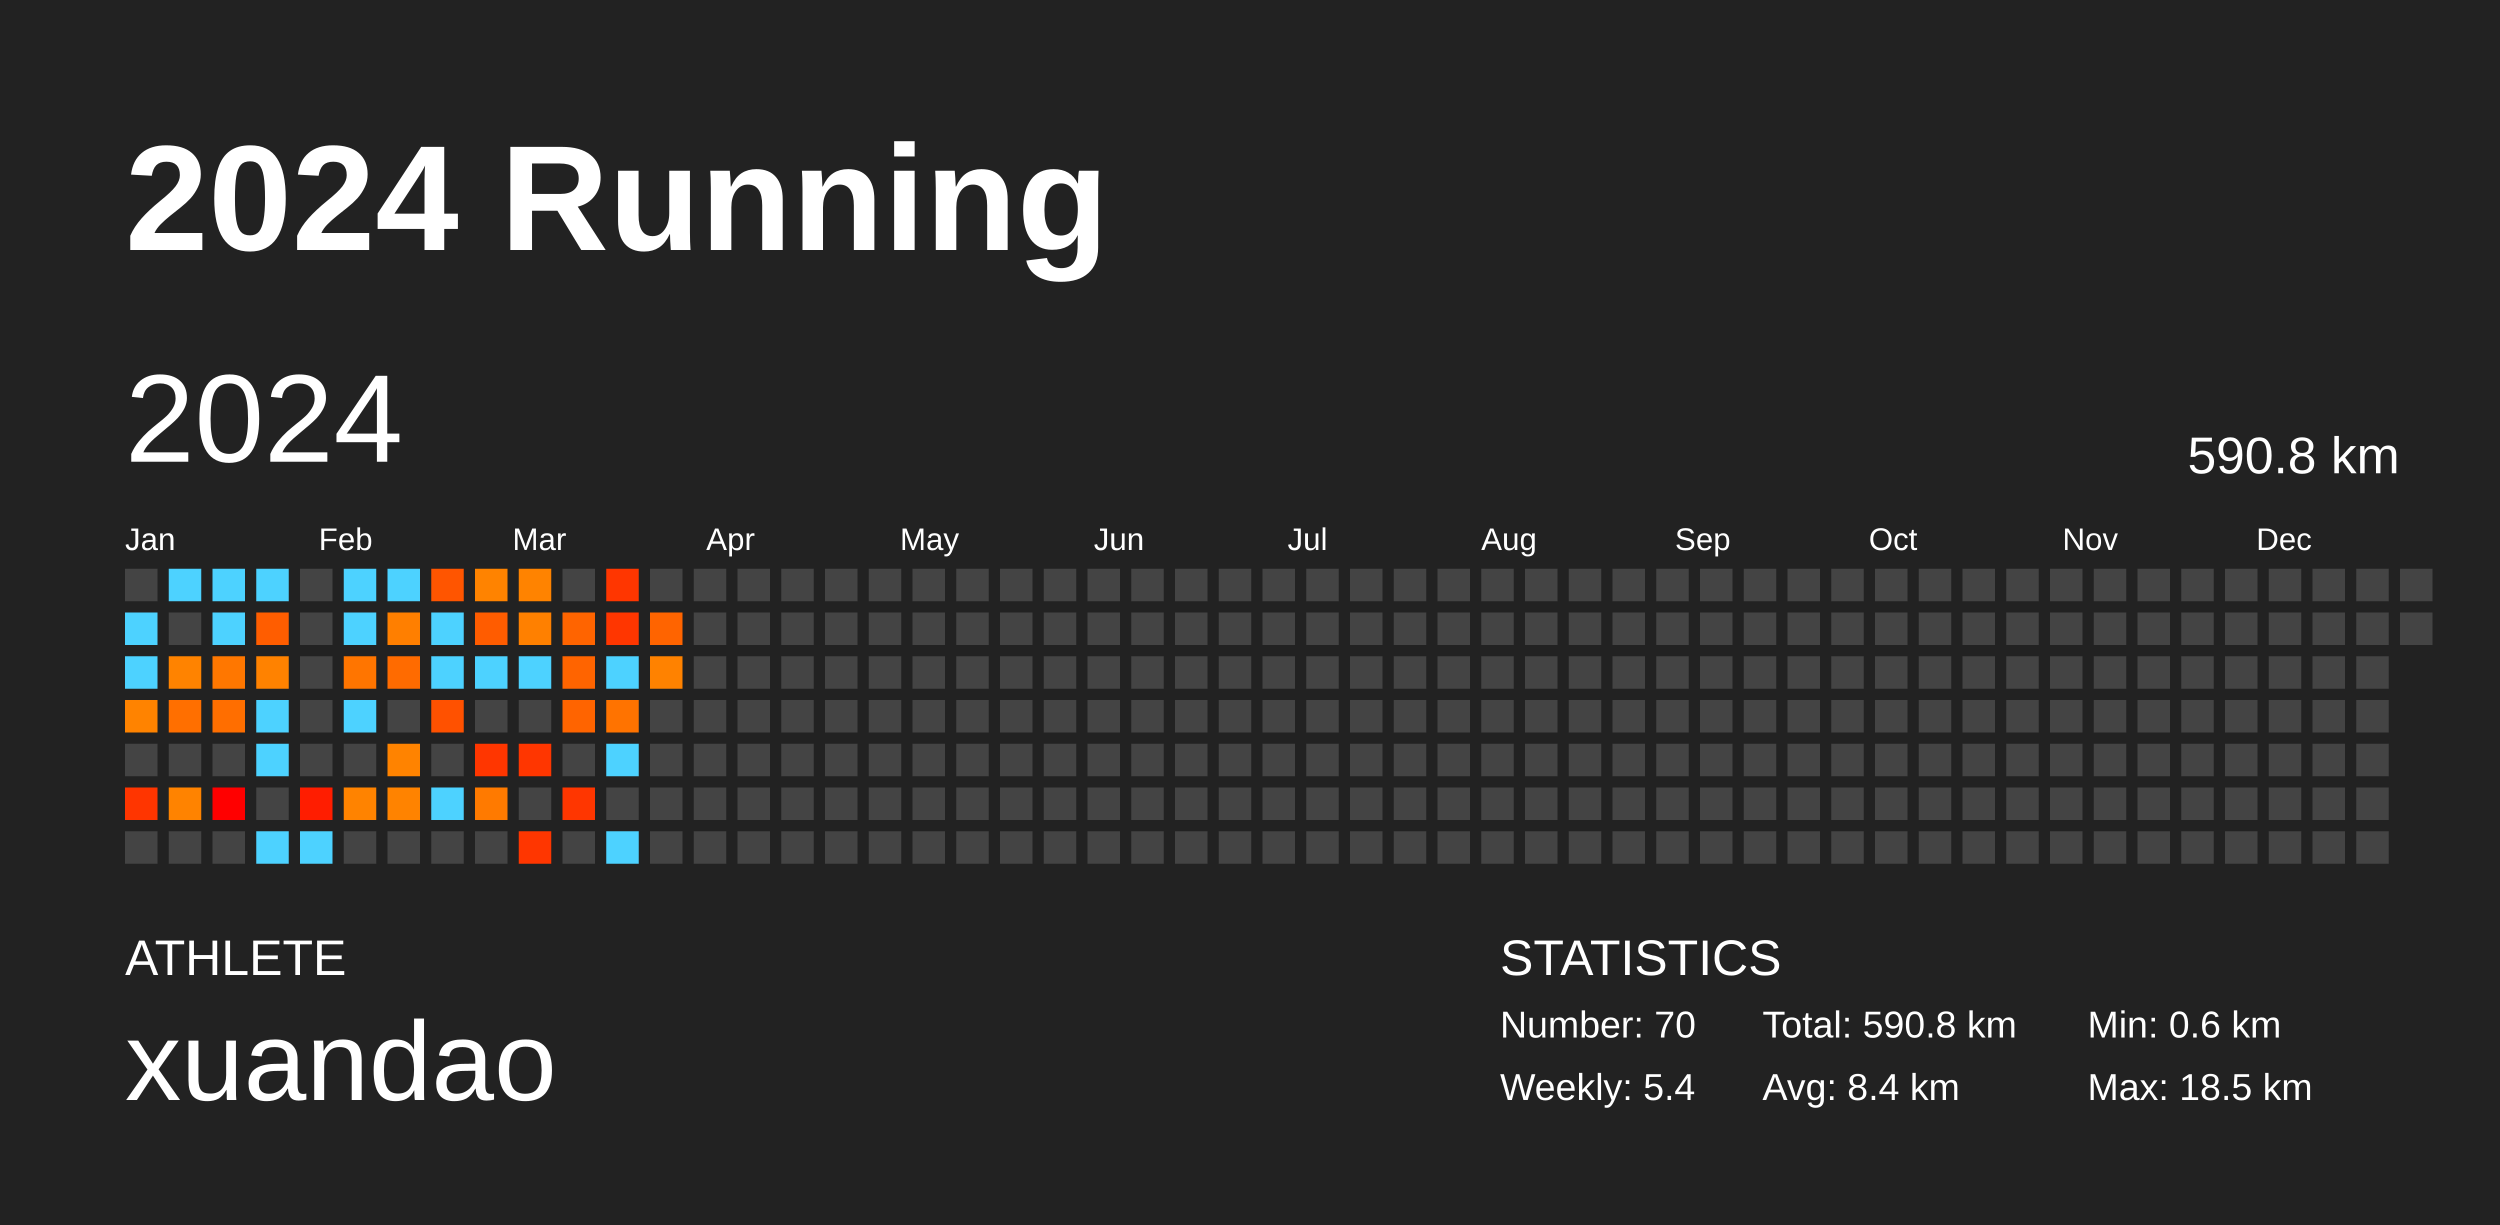
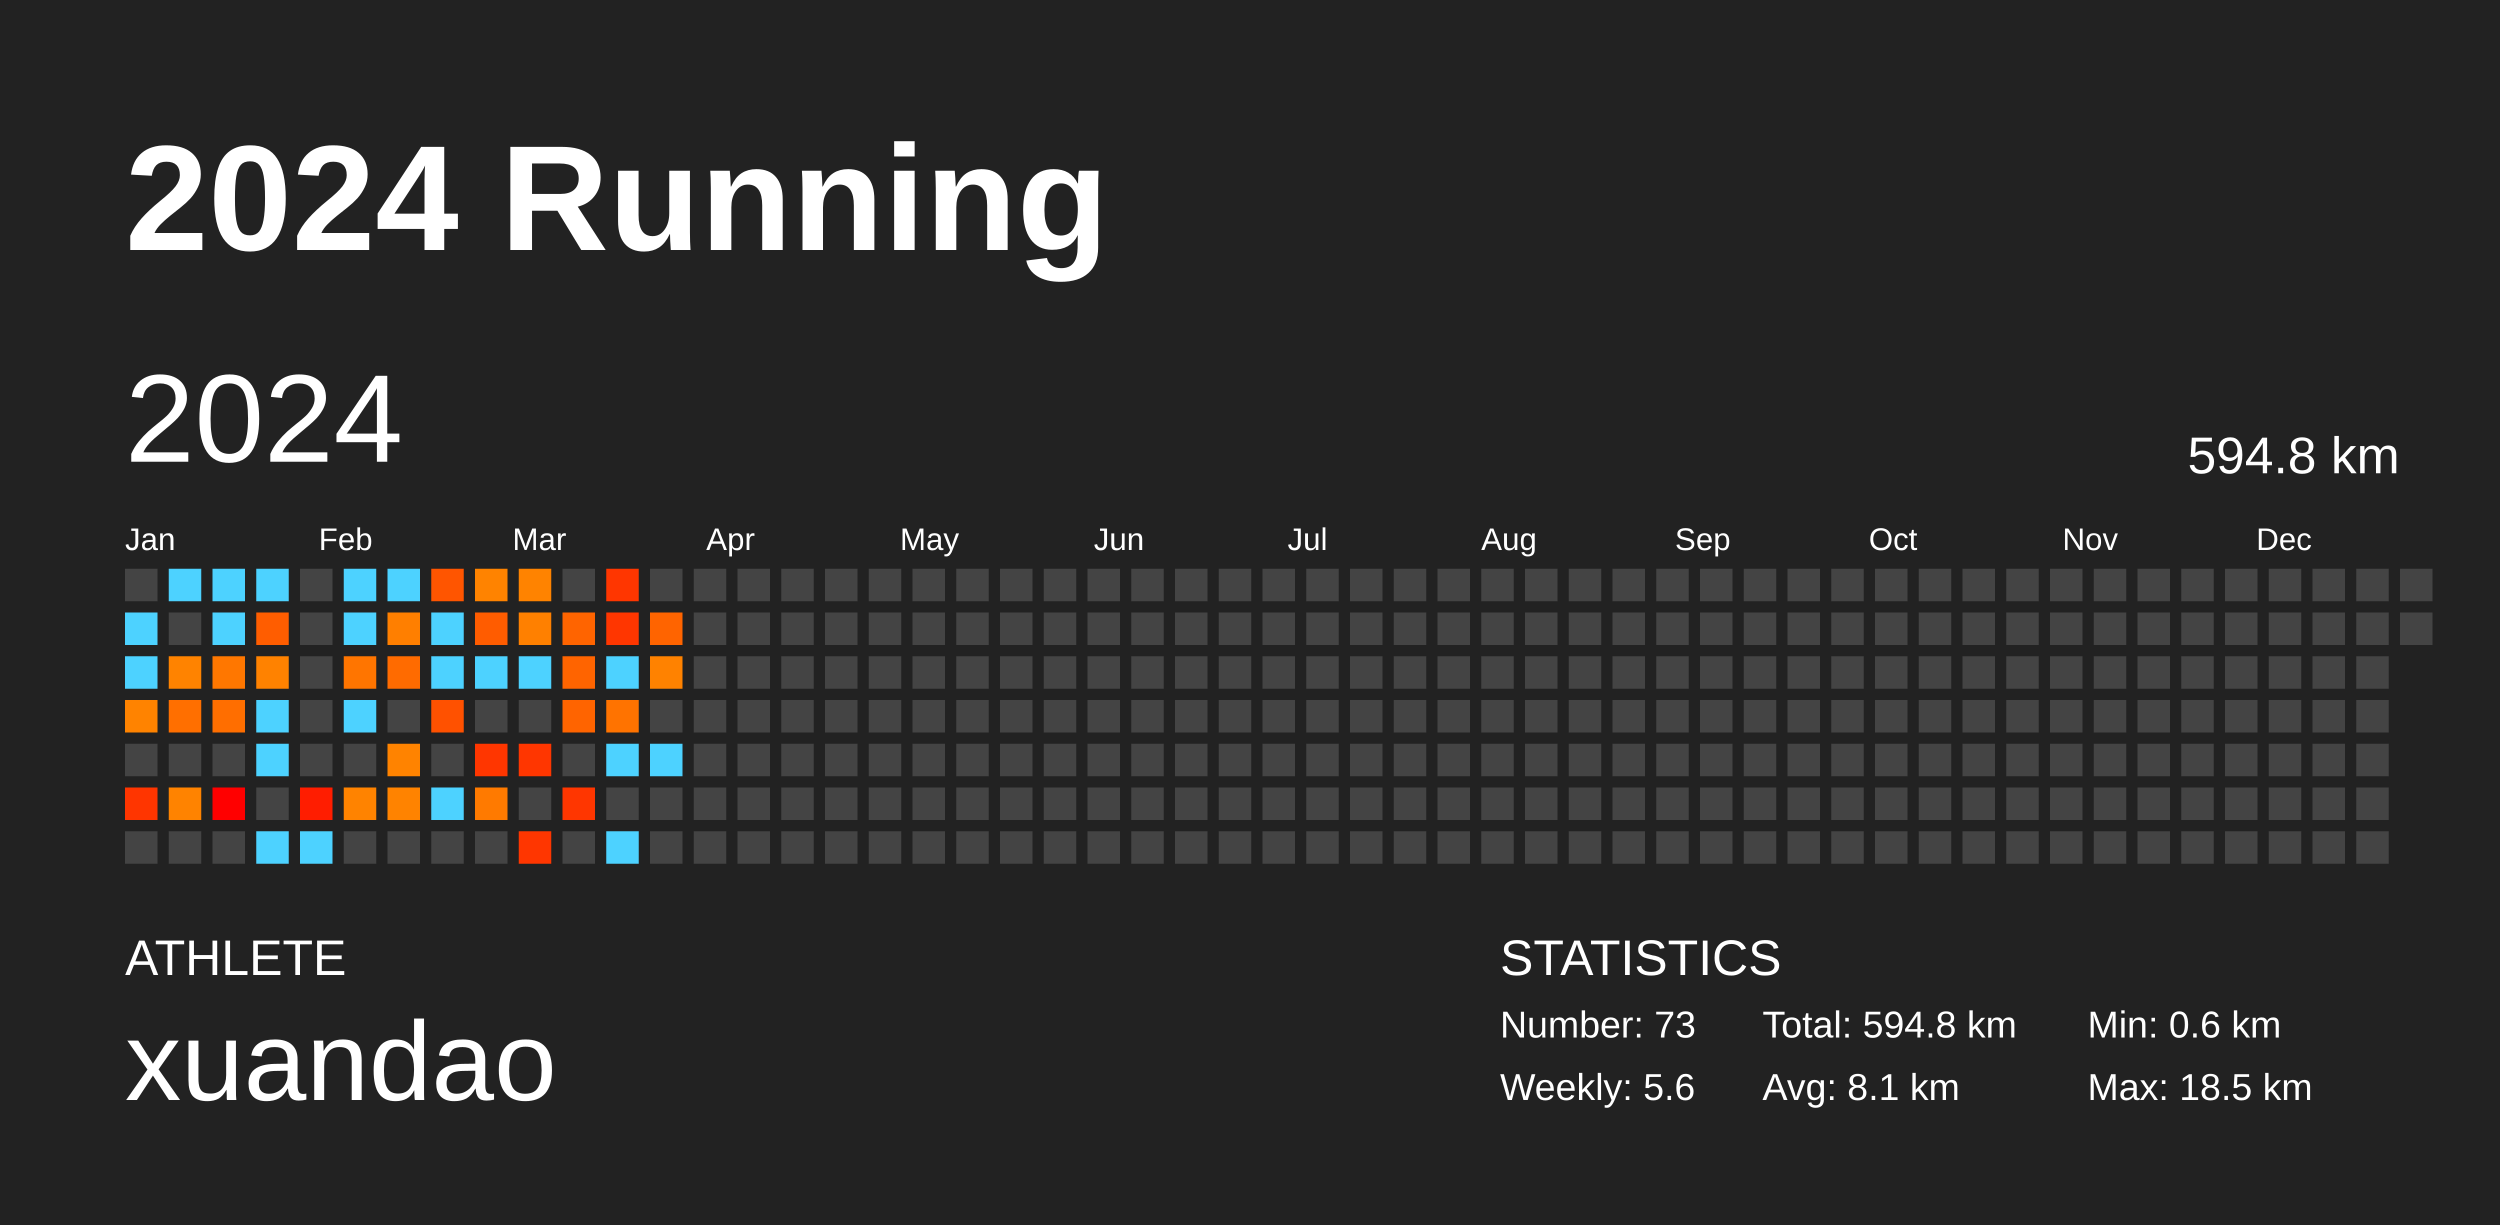
<svg xmlns="http://www.w3.org/2000/svg" baseProfile="full" height="98mm" version="1.1" viewBox="0,0,200,98" width="200mm">
  <defs />
  <rect fill="#222222" height="98" width="200" x="0" y="0" />
  <text fill="#FFFFFF" style="font-size:12px; font-family:Arial; font-weight:bold;" x="10" y="20">2024 Running</text>
  <text fill="#FFFFFF" style="font-size:4px; font-family:Arial" x="10" y="78">ATHLETE</text>
  <text fill="#FFFFFF" style="font-size:9px; font-family:Arial" x="10" y="88">xuandao</text>
  <text fill="#FFFFFF" style="font-size:4px; font-family:Arial" x="120" y="78">STATISTICS</text>
-   <text fill="#FFFFFF" style="font-size:3px; font-family:Arial" x="120" y="83">Number: 70</text>
-   <text fill="#FFFFFF" style="font-size:3px; font-family:Arial" x="120" y="88">Weekly: 5.4</text>
-   <text fill="#FFFFFF" style="font-size:3px; font-family:Arial" x="141" y="83">Total: 590.8 km</text>
-   <text fill="#FFFFFF" style="font-size:3px; font-family:Arial" x="141" y="88">Avg: 8.4 km</text>
+   <text fill="#FFFFFF" style="font-size:3px; font-family:Arial" x="120" y="83">Number: 73</text>
+   <text fill="#FFFFFF" style="font-size:3px; font-family:Arial" x="120" y="88">Weekly: 5.6</text>
+   <text fill="#FFFFFF" style="font-size:3px; font-family:Arial" x="141" y="83">Total: 594.8 km</text>
+   <text fill="#FFFFFF" style="font-size:3px; font-family:Arial" x="141" y="88">Avg: 8.1 km</text>
  <text fill="#FFFFFF" style="font-size:3px; font-family:Arial" x="167" y="83">Min: 0.6 km</text>
  <text fill="#FFFFFF" style="font-size:3px; font-family:Arial" x="167" y="88">Max: 18.5 km</text>
  <text dominant-baseline="hanging" fill="#FFFFFF" style="font-size:10.0px; font-family:Arial;" x="10" y="30">2024</text>
-   <text dominant-baseline="hanging" fill="#FFFFFF" style="font-size:4.125px; font-family:Arial;" x="175" y="35">590.8 km</text>
+   <text dominant-baseline="hanging" fill="#FFFFFF" style="font-size:4.125px; font-family:Arial;" x="175" y="35">594.8 km</text>
  <text fill="#FFFFFF" style="font-size:2.5px; font-family:Arial" x="10.0" y="44">Jan</text>
  <text fill="#FFFFFF" style="font-size:2.5px; font-family:Arial" x="25.5" y="44">Feb</text>
  <text fill="#FFFFFF" style="font-size:2.5px; font-family:Arial" x="41.0" y="44">Mar</text>
  <text fill="#FFFFFF" style="font-size:2.5px; font-family:Arial" x="56.5" y="44">Apr</text>
  <text fill="#FFFFFF" style="font-size:2.5px; font-family:Arial" x="72.0" y="44">May</text>
  <text fill="#FFFFFF" style="font-size:2.5px; font-family:Arial" x="87.5" y="44">Jun</text>
  <text fill="#FFFFFF" style="font-size:2.5px; font-family:Arial" x="103.0" y="44">Jul</text>
  <text fill="#FFFFFF" style="font-size:2.5px; font-family:Arial" x="118.5" y="44">Aug</text>
  <text fill="#FFFFFF" style="font-size:2.5px; font-family:Arial" x="134.0" y="44">Sep</text>
  <text fill="#FFFFFF" style="font-size:2.5px; font-family:Arial" x="149.5" y="44">Oct</text>
  <text fill="#FFFFFF" style="font-size:2.5px; font-family:Arial" x="165.0" y="44">Nov</text>
  <text fill="#FFFFFF" style="font-size:2.5px; font-family:Arial" x="180.5" y="44">Dec</text>
  <rect fill="#444444" height="2.6" width="2.6" x="10.0" y="45.5" />
  <rect fill="#4dd2ff" height="2.6" width="2.6" x="10.0" y="49.0" />
  <rect fill="#4dd2ff" height="2.6" width="2.6" x="10.0" y="52.5" />
  <rect fill="#ff8300" height="2.6" width="2.6" x="10.0" y="56.0" />
  <rect fill="#444444" height="2.6" width="2.6" x="10.0" y="59.5" />
  <rect fill="#ff3500" height="2.6" width="2.6" x="10.0" y="63.0" />
  <rect fill="#444444" height="2.6" width="2.6" x="10.0" y="66.5" />
  <rect fill="#4dd2ff" height="2.6" width="2.6" x="13.5" y="45.5" />
  <rect fill="#444444" height="2.6" width="2.6" x="13.5" y="49.0" />
  <rect fill="#ff8300" height="2.6" width="2.6" x="13.5" y="52.5" />
  <rect fill="#ff6f00" height="2.6" width="2.6" x="13.5" y="56.0" />
  <rect fill="#444444" height="2.6" width="2.6" x="13.5" y="59.5" />
  <rect fill="#ff8300" height="2.6" width="2.6" x="13.5" y="63.0" />
  <rect fill="#444444" height="2.6" width="2.6" x="13.5" y="66.5" />
  <rect fill="#4dd2ff" height="2.6" width="2.6" x="17.0" y="45.5" />
  <rect fill="#4dd2ff" height="2.6" width="2.6" x="17.0" y="49.0" />
  <rect fill="#ff7700" height="2.6" width="2.6" x="17.0" y="52.5" />
  <rect fill="#ff6e00" height="2.6" width="2.6" x="17.0" y="56.0" />
  <rect fill="#444444" height="2.6" width="2.6" x="17.0" y="59.5" />
  <rect fill="#ff0000" height="2.6" width="2.6" x="17.0" y="63.0" />
  <rect fill="#444444" height="2.6" width="2.6" x="17.0" y="66.5" />
  <rect fill="#4dd2ff" height="2.6" width="2.6" x="20.5" y="45.5" />
  <rect fill="#ff5d00" height="2.6" width="2.6" x="20.5" y="49.0" />
  <rect fill="#ff8200" height="2.6" width="2.6" x="20.5" y="52.5" />
  <rect fill="#4dd2ff" height="2.6" width="2.6" x="20.5" y="56.0" />
  <rect fill="#4dd2ff" height="2.6" width="2.6" x="20.5" y="59.5" />
  <rect fill="#444444" height="2.6" width="2.6" x="20.5" y="63.0" />
  <rect fill="#4dd2ff" height="2.6" width="2.6" x="20.5" y="66.5" />
  <rect fill="#444444" height="2.6" width="2.6" x="24.0" y="45.5" />
  <rect fill="#444444" height="2.6" width="2.6" x="24.0" y="49.0" />
  <rect fill="#444444" height="2.6" width="2.6" x="24.0" y="52.5" />
  <rect fill="#444444" height="2.6" width="2.6" x="24.0" y="56.0" />
  <rect fill="#444444" height="2.6" width="2.6" x="24.0" y="59.5" />
  <rect fill="#ff1d00" height="2.6" width="2.6" x="24.0" y="63.0" />
  <rect fill="#4dd2ff" height="2.6" width="2.6" x="24.0" y="66.5" />
  <rect fill="#4dd2ff" height="2.6" width="2.6" x="27.5" y="45.5" />
  <rect fill="#4dd2ff" height="2.6" width="2.6" x="27.5" y="49.0" />
  <rect fill="#ff7500" height="2.6" width="2.6" x="27.5" y="52.5" />
  <rect fill="#4dd2ff" height="2.6" width="2.6" x="27.5" y="56.0" />
  <rect fill="#444444" height="2.6" width="2.6" x="27.5" y="59.5" />
  <rect fill="#ff8300" height="2.6" width="2.6" x="27.5" y="63.0" />
  <rect fill="#444444" height="2.6" width="2.6" x="27.5" y="66.5" />
  <rect fill="#4dd2ff" height="2.6" width="2.6" x="31.0" y="45.5" />
  <rect fill="#ff7f00" height="2.6" width="2.6" x="31.0" y="49.0" />
  <rect fill="#ff6b00" height="2.6" width="2.6" x="31.0" y="52.5" />
  <rect fill="#444444" height="2.6" width="2.6" x="31.0" y="56.0" />
  <rect fill="#ff8300" height="2.6" width="2.6" x="31.0" y="59.5" />
  <rect fill="#ff8300" height="2.6" width="2.6" x="31.0" y="63.0" />
  <rect fill="#444444" height="2.6" width="2.6" x="31.0" y="66.5" />
  <rect fill="#ff5500" height="2.6" width="2.6" x="34.5" y="45.5" />
  <rect fill="#4dd2ff" height="2.6" width="2.6" x="34.5" y="49.0" />
  <rect fill="#4dd2ff" height="2.6" width="2.6" x="34.5" y="52.5" />
  <rect fill="#ff5100" height="2.6" width="2.6" x="34.5" y="56.0" />
  <rect fill="#444444" height="2.6" width="2.6" x="34.5" y="59.5" />
  <rect fill="#4dd2ff" height="2.6" width="2.6" x="34.5" y="63.0" />
  <rect fill="#444444" height="2.6" width="2.6" x="34.5" y="66.5" />
  <rect fill="#ff8300" height="2.6" width="2.6" x="38.0" y="45.5" />
  <rect fill="#ff5c00" height="2.6" width="2.6" x="38.0" y="49.0" />
  <rect fill="#4dd2ff" height="2.6" width="2.6" x="38.0" y="52.5" />
  <rect fill="#444444" height="2.6" width="2.6" x="38.0" y="56.0" />
  <rect fill="#ff3600" height="2.6" width="2.6" x="38.0" y="59.5" />
  <rect fill="#ff7a00" height="2.6" width="2.6" x="38.0" y="63.0" />
  <rect fill="#444444" height="2.6" width="2.6" x="38.0" y="66.5" />
  <rect fill="#ff8300" height="2.6" width="2.6" x="41.5" y="45.5" />
  <rect fill="#ff8000" height="2.6" width="2.6" x="41.5" y="49.0" />
  <rect fill="#4dd2ff" height="2.6" width="2.6" x="41.5" y="52.5" />
  <rect fill="#444444" height="2.6" width="2.6" x="41.5" y="56.0" />
  <rect fill="#ff3600" height="2.6" width="2.6" x="41.5" y="59.5" />
  <rect fill="#444444" height="2.6" width="2.6" x="41.5" y="63.0" />
  <rect fill="#ff3600" height="2.6" width="2.6" x="41.5" y="66.5" />
  <rect fill="#444444" height="2.6" width="2.6" x="45.0" y="45.5" />
  <rect fill="#ff6400" height="2.6" width="2.6" x="45.0" y="49.0" />
  <rect fill="#ff6400" height="2.6" width="2.6" x="45.0" y="52.5" />
  <rect fill="#ff6400" height="2.6" width="2.6" x="45.0" y="56.0" />
  <rect fill="#444444" height="2.6" width="2.6" x="45.0" y="59.5" />
  <rect fill="#ff3600" height="2.6" width="2.6" x="45.0" y="63.0" />
  <rect fill="#444444" height="2.6" width="2.6" x="45.0" y="66.5" />
  <rect fill="#ff3600" height="2.6" width="2.6" x="48.5" y="45.5" />
  <rect fill="#ff3600" height="2.6" width="2.6" x="48.5" y="49.0" />
  <rect fill="#4dd2ff" height="2.6" width="2.6" x="48.5" y="52.5" />
  <rect fill="#ff7300" height="2.6" width="2.6" x="48.5" y="56.0" />
  <rect fill="#4dd2ff" height="2.6" width="2.6" x="48.5" y="59.5" />
  <rect fill="#444444" height="2.6" width="2.6" x="48.5" y="63.0" />
  <rect fill="#4dd2ff" height="2.6" width="2.6" x="48.5" y="66.5" />
  <rect fill="#444444" height="2.6" width="2.6" x="52.0" y="45.5" />
  <rect fill="#ff6400" height="2.6" width="2.6" x="52.0" y="49.0" />
  <rect fill="#ff8200" height="2.6" width="2.6" x="52.0" y="52.5" />
  <rect fill="#444444" height="2.6" width="2.6" x="52.0" y="56.0" />
-   <rect fill="#444444" height="2.6" width="2.6" x="52.0" y="59.5" />
+   <rect fill="#4dd2ff" height="2.6" width="2.6" x="52.0" y="59.5" />
  <rect fill="#444444" height="2.6" width="2.6" x="52.0" y="63.0" />
  <rect fill="#444444" height="2.6" width="2.6" x="52.0" y="66.5" />
  <rect fill="#444444" height="2.6" width="2.6" x="55.5" y="45.5" />
  <rect fill="#444444" height="2.6" width="2.6" x="55.5" y="49.0" />
  <rect fill="#444444" height="2.6" width="2.6" x="55.5" y="52.5" />
  <rect fill="#444444" height="2.6" width="2.6" x="55.5" y="56.0" />
  <rect fill="#444444" height="2.6" width="2.6" x="55.5" y="59.5" />
  <rect fill="#444444" height="2.6" width="2.6" x="55.5" y="63.0" />
  <rect fill="#444444" height="2.6" width="2.6" x="55.5" y="66.5" />
  <rect fill="#444444" height="2.6" width="2.6" x="59.0" y="45.5" />
  <rect fill="#444444" height="2.6" width="2.6" x="59.0" y="49.0" />
  <rect fill="#444444" height="2.6" width="2.6" x="59.0" y="52.5" />
  <rect fill="#444444" height="2.6" width="2.6" x="59.0" y="56.0" />
  <rect fill="#444444" height="2.6" width="2.6" x="59.0" y="59.5" />
  <rect fill="#444444" height="2.6" width="2.6" x="59.0" y="63.0" />
  <rect fill="#444444" height="2.6" width="2.6" x="59.0" y="66.5" />
  <rect fill="#444444" height="2.6" width="2.6" x="62.5" y="45.5" />
  <rect fill="#444444" height="2.6" width="2.6" x="62.5" y="49.0" />
  <rect fill="#444444" height="2.6" width="2.6" x="62.5" y="52.5" />
  <rect fill="#444444" height="2.6" width="2.6" x="62.5" y="56.0" />
  <rect fill="#444444" height="2.6" width="2.6" x="62.5" y="59.5" />
  <rect fill="#444444" height="2.6" width="2.6" x="62.5" y="63.0" />
  <rect fill="#444444" height="2.6" width="2.6" x="62.5" y="66.5" />
  <rect fill="#444444" height="2.6" width="2.6" x="66.0" y="45.5" />
  <rect fill="#444444" height="2.6" width="2.6" x="66.0" y="49.0" />
  <rect fill="#444444" height="2.6" width="2.6" x="66.0" y="52.5" />
  <rect fill="#444444" height="2.6" width="2.6" x="66.0" y="56.0" />
  <rect fill="#444444" height="2.6" width="2.6" x="66.0" y="59.5" />
  <rect fill="#444444" height="2.6" width="2.6" x="66.0" y="63.0" />
  <rect fill="#444444" height="2.6" width="2.6" x="66.0" y="66.5" />
  <rect fill="#444444" height="2.6" width="2.6" x="69.5" y="45.5" />
  <rect fill="#444444" height="2.6" width="2.6" x="69.5" y="49.0" />
  <rect fill="#444444" height="2.6" width="2.6" x="69.5" y="52.5" />
  <rect fill="#444444" height="2.6" width="2.6" x="69.5" y="56.0" />
  <rect fill="#444444" height="2.6" width="2.6" x="69.5" y="59.5" />
  <rect fill="#444444" height="2.6" width="2.6" x="69.5" y="63.0" />
  <rect fill="#444444" height="2.6" width="2.6" x="69.5" y="66.5" />
  <rect fill="#444444" height="2.6" width="2.6" x="73.0" y="45.5" />
  <rect fill="#444444" height="2.6" width="2.6" x="73.0" y="49.0" />
  <rect fill="#444444" height="2.6" width="2.6" x="73.0" y="52.5" />
  <rect fill="#444444" height="2.6" width="2.6" x="73.0" y="56.0" />
  <rect fill="#444444" height="2.6" width="2.6" x="73.0" y="59.5" />
  <rect fill="#444444" height="2.6" width="2.6" x="73.0" y="63.0" />
  <rect fill="#444444" height="2.6" width="2.6" x="73.0" y="66.5" />
  <rect fill="#444444" height="2.6" width="2.6" x="76.5" y="45.5" />
  <rect fill="#444444" height="2.6" width="2.6" x="76.5" y="49.0" />
  <rect fill="#444444" height="2.6" width="2.6" x="76.5" y="52.5" />
  <rect fill="#444444" height="2.6" width="2.6" x="76.5" y="56.0" />
  <rect fill="#444444" height="2.6" width="2.6" x="76.5" y="59.5" />
  <rect fill="#444444" height="2.6" width="2.6" x="76.5" y="63.0" />
  <rect fill="#444444" height="2.6" width="2.6" x="76.5" y="66.5" />
  <rect fill="#444444" height="2.6" width="2.6" x="80.0" y="45.5" />
  <rect fill="#444444" height="2.6" width="2.6" x="80.0" y="49.0" />
  <rect fill="#444444" height="2.6" width="2.6" x="80.0" y="52.5" />
  <rect fill="#444444" height="2.6" width="2.6" x="80.0" y="56.0" />
  <rect fill="#444444" height="2.6" width="2.6" x="80.0" y="59.5" />
  <rect fill="#444444" height="2.6" width="2.6" x="80.0" y="63.0" />
  <rect fill="#444444" height="2.6" width="2.6" x="80.0" y="66.5" />
  <rect fill="#444444" height="2.6" width="2.6" x="83.5" y="45.5" />
  <rect fill="#444444" height="2.6" width="2.6" x="83.5" y="49.0" />
  <rect fill="#444444" height="2.6" width="2.6" x="83.5" y="52.5" />
  <rect fill="#444444" height="2.6" width="2.6" x="83.5" y="56.0" />
  <rect fill="#444444" height="2.6" width="2.6" x="83.5" y="59.5" />
  <rect fill="#444444" height="2.6" width="2.6" x="83.5" y="63.0" />
  <rect fill="#444444" height="2.6" width="2.6" x="83.5" y="66.5" />
  <rect fill="#444444" height="2.6" width="2.6" x="87.0" y="45.5" />
  <rect fill="#444444" height="2.6" width="2.6" x="87.0" y="49.0" />
  <rect fill="#444444" height="2.6" width="2.6" x="87.0" y="52.5" />
  <rect fill="#444444" height="2.6" width="2.6" x="87.0" y="56.0" />
  <rect fill="#444444" height="2.6" width="2.6" x="87.0" y="59.5" />
  <rect fill="#444444" height="2.6" width="2.6" x="87.0" y="63.0" />
  <rect fill="#444444" height="2.6" width="2.6" x="87.0" y="66.5" />
  <rect fill="#444444" height="2.6" width="2.6" x="90.5" y="45.5" />
  <rect fill="#444444" height="2.6" width="2.6" x="90.5" y="49.0" />
  <rect fill="#444444" height="2.6" width="2.6" x="90.5" y="52.5" />
  <rect fill="#444444" height="2.6" width="2.6" x="90.5" y="56.0" />
  <rect fill="#444444" height="2.6" width="2.6" x="90.5" y="59.5" />
  <rect fill="#444444" height="2.6" width="2.6" x="90.5" y="63.0" />
  <rect fill="#444444" height="2.6" width="2.6" x="90.5" y="66.5" />
  <rect fill="#444444" height="2.6" width="2.6" x="94.0" y="45.5" />
  <rect fill="#444444" height="2.6" width="2.6" x="94.0" y="49.0" />
  <rect fill="#444444" height="2.6" width="2.6" x="94.0" y="52.5" />
  <rect fill="#444444" height="2.6" width="2.6" x="94.0" y="56.0" />
  <rect fill="#444444" height="2.6" width="2.6" x="94.0" y="59.5" />
  <rect fill="#444444" height="2.6" width="2.6" x="94.0" y="63.0" />
  <rect fill="#444444" height="2.6" width="2.6" x="94.0" y="66.5" />
  <rect fill="#444444" height="2.6" width="2.6" x="97.5" y="45.5" />
  <rect fill="#444444" height="2.6" width="2.6" x="97.5" y="49.0" />
  <rect fill="#444444" height="2.6" width="2.6" x="97.5" y="52.5" />
  <rect fill="#444444" height="2.6" width="2.6" x="97.5" y="56.0" />
  <rect fill="#444444" height="2.6" width="2.6" x="97.5" y="59.5" />
  <rect fill="#444444" height="2.6" width="2.6" x="97.5" y="63.0" />
  <rect fill="#444444" height="2.6" width="2.6" x="97.5" y="66.5" />
  <rect fill="#444444" height="2.6" width="2.6" x="101.0" y="45.5" />
  <rect fill="#444444" height="2.6" width="2.6" x="101.0" y="49.0" />
  <rect fill="#444444" height="2.6" width="2.6" x="101.0" y="52.5" />
  <rect fill="#444444" height="2.6" width="2.6" x="101.0" y="56.0" />
  <rect fill="#444444" height="2.6" width="2.6" x="101.0" y="59.5" />
  <rect fill="#444444" height="2.6" width="2.6" x="101.0" y="63.0" />
  <rect fill="#444444" height="2.6" width="2.6" x="101.0" y="66.5" />
  <rect fill="#444444" height="2.6" width="2.6" x="104.5" y="45.5" />
  <rect fill="#444444" height="2.6" width="2.6" x="104.5" y="49.0" />
  <rect fill="#444444" height="2.6" width="2.6" x="104.5" y="52.5" />
  <rect fill="#444444" height="2.6" width="2.6" x="104.5" y="56.0" />
  <rect fill="#444444" height="2.6" width="2.6" x="104.5" y="59.5" />
  <rect fill="#444444" height="2.6" width="2.6" x="104.5" y="63.0" />
  <rect fill="#444444" height="2.6" width="2.6" x="104.5" y="66.5" />
  <rect fill="#444444" height="2.6" width="2.6" x="108.0" y="45.5" />
  <rect fill="#444444" height="2.6" width="2.6" x="108.0" y="49.0" />
  <rect fill="#444444" height="2.6" width="2.6" x="108.0" y="52.5" />
  <rect fill="#444444" height="2.6" width="2.6" x="108.0" y="56.0" />
  <rect fill="#444444" height="2.6" width="2.6" x="108.0" y="59.5" />
  <rect fill="#444444" height="2.6" width="2.6" x="108.0" y="63.0" />
  <rect fill="#444444" height="2.6" width="2.6" x="108.0" y="66.5" />
  <rect fill="#444444" height="2.6" width="2.6" x="111.5" y="45.5" />
  <rect fill="#444444" height="2.6" width="2.6" x="111.5" y="49.0" />
  <rect fill="#444444" height="2.6" width="2.6" x="111.5" y="52.5" />
  <rect fill="#444444" height="2.6" width="2.6" x="111.5" y="56.0" />
  <rect fill="#444444" height="2.6" width="2.6" x="111.5" y="59.5" />
  <rect fill="#444444" height="2.6" width="2.6" x="111.5" y="63.0" />
  <rect fill="#444444" height="2.6" width="2.6" x="111.5" y="66.5" />
  <rect fill="#444444" height="2.6" width="2.6" x="115.0" y="45.5" />
  <rect fill="#444444" height="2.6" width="2.6" x="115.0" y="49.0" />
  <rect fill="#444444" height="2.6" width="2.6" x="115.0" y="52.5" />
  <rect fill="#444444" height="2.6" width="2.6" x="115.0" y="56.0" />
  <rect fill="#444444" height="2.6" width="2.6" x="115.0" y="59.5" />
  <rect fill="#444444" height="2.6" width="2.6" x="115.0" y="63.0" />
  <rect fill="#444444" height="2.6" width="2.6" x="115.0" y="66.5" />
  <rect fill="#444444" height="2.6" width="2.6" x="118.5" y="45.5" />
  <rect fill="#444444" height="2.6" width="2.6" x="118.5" y="49.0" />
  <rect fill="#444444" height="2.6" width="2.6" x="118.5" y="52.5" />
  <rect fill="#444444" height="2.6" width="2.6" x="118.5" y="56.0" />
  <rect fill="#444444" height="2.6" width="2.6" x="118.5" y="59.5" />
  <rect fill="#444444" height="2.6" width="2.6" x="118.5" y="63.0" />
  <rect fill="#444444" height="2.6" width="2.6" x="118.5" y="66.5" />
  <rect fill="#444444" height="2.6" width="2.6" x="122.0" y="45.5" />
  <rect fill="#444444" height="2.6" width="2.6" x="122.0" y="49.0" />
  <rect fill="#444444" height="2.6" width="2.6" x="122.0" y="52.5" />
  <rect fill="#444444" height="2.6" width="2.6" x="122.0" y="56.0" />
  <rect fill="#444444" height="2.6" width="2.6" x="122.0" y="59.5" />
  <rect fill="#444444" height="2.6" width="2.6" x="122.0" y="63.0" />
  <rect fill="#444444" height="2.6" width="2.6" x="122.0" y="66.5" />
  <rect fill="#444444" height="2.6" width="2.6" x="125.5" y="45.5" />
  <rect fill="#444444" height="2.6" width="2.6" x="125.5" y="49.0" />
  <rect fill="#444444" height="2.6" width="2.6" x="125.5" y="52.5" />
  <rect fill="#444444" height="2.6" width="2.6" x="125.5" y="56.0" />
  <rect fill="#444444" height="2.6" width="2.6" x="125.5" y="59.5" />
  <rect fill="#444444" height="2.6" width="2.6" x="125.5" y="63.0" />
  <rect fill="#444444" height="2.6" width="2.6" x="125.5" y="66.5" />
  <rect fill="#444444" height="2.6" width="2.6" x="129.0" y="45.5" />
  <rect fill="#444444" height="2.6" width="2.6" x="129.0" y="49.0" />
  <rect fill="#444444" height="2.6" width="2.6" x="129.0" y="52.5" />
  <rect fill="#444444" height="2.6" width="2.6" x="129.0" y="56.0" />
  <rect fill="#444444" height="2.6" width="2.6" x="129.0" y="59.5" />
  <rect fill="#444444" height="2.6" width="2.6" x="129.0" y="63.0" />
  <rect fill="#444444" height="2.6" width="2.6" x="129.0" y="66.5" />
  <rect fill="#444444" height="2.6" width="2.6" x="132.5" y="45.5" />
  <rect fill="#444444" height="2.6" width="2.6" x="132.5" y="49.0" />
  <rect fill="#444444" height="2.6" width="2.6" x="132.5" y="52.5" />
  <rect fill="#444444" height="2.6" width="2.6" x="132.5" y="56.0" />
  <rect fill="#444444" height="2.6" width="2.6" x="132.5" y="59.5" />
  <rect fill="#444444" height="2.6" width="2.6" x="132.5" y="63.0" />
  <rect fill="#444444" height="2.6" width="2.6" x="132.5" y="66.5" />
  <rect fill="#444444" height="2.6" width="2.6" x="136.0" y="45.5" />
  <rect fill="#444444" height="2.6" width="2.6" x="136.0" y="49.0" />
  <rect fill="#444444" height="2.6" width="2.6" x="136.0" y="52.5" />
  <rect fill="#444444" height="2.6" width="2.6" x="136.0" y="56.0" />
  <rect fill="#444444" height="2.6" width="2.6" x="136.0" y="59.5" />
  <rect fill="#444444" height="2.6" width="2.6" x="136.0" y="63.0" />
  <rect fill="#444444" height="2.6" width="2.6" x="136.0" y="66.5" />
  <rect fill="#444444" height="2.6" width="2.6" x="139.5" y="45.5" />
  <rect fill="#444444" height="2.6" width="2.6" x="139.5" y="49.0" />
  <rect fill="#444444" height="2.6" width="2.6" x="139.5" y="52.5" />
  <rect fill="#444444" height="2.6" width="2.6" x="139.5" y="56.0" />
  <rect fill="#444444" height="2.6" width="2.6" x="139.5" y="59.5" />
  <rect fill="#444444" height="2.6" width="2.6" x="139.5" y="63.0" />
  <rect fill="#444444" height="2.6" width="2.6" x="139.5" y="66.5" />
  <rect fill="#444444" height="2.6" width="2.6" x="143.0" y="45.5" />
  <rect fill="#444444" height="2.6" width="2.6" x="143.0" y="49.0" />
  <rect fill="#444444" height="2.6" width="2.6" x="143.0" y="52.5" />
  <rect fill="#444444" height="2.6" width="2.6" x="143.0" y="56.0" />
  <rect fill="#444444" height="2.6" width="2.6" x="143.0" y="59.5" />
  <rect fill="#444444" height="2.6" width="2.6" x="143.0" y="63.0" />
  <rect fill="#444444" height="2.6" width="2.6" x="143.0" y="66.5" />
  <rect fill="#444444" height="2.6" width="2.6" x="146.5" y="45.5" />
  <rect fill="#444444" height="2.6" width="2.6" x="146.5" y="49.0" />
  <rect fill="#444444" height="2.6" width="2.6" x="146.5" y="52.5" />
  <rect fill="#444444" height="2.6" width="2.6" x="146.5" y="56.0" />
  <rect fill="#444444" height="2.6" width="2.6" x="146.5" y="59.5" />
  <rect fill="#444444" height="2.6" width="2.6" x="146.5" y="63.0" />
  <rect fill="#444444" height="2.6" width="2.6" x="146.5" y="66.5" />
  <rect fill="#444444" height="2.6" width="2.6" x="150.0" y="45.5" />
  <rect fill="#444444" height="2.6" width="2.6" x="150.0" y="49.0" />
  <rect fill="#444444" height="2.6" width="2.6" x="150.0" y="52.5" />
  <rect fill="#444444" height="2.6" width="2.6" x="150.0" y="56.0" />
  <rect fill="#444444" height="2.6" width="2.6" x="150.0" y="59.5" />
  <rect fill="#444444" height="2.6" width="2.6" x="150.0" y="63.0" />
  <rect fill="#444444" height="2.6" width="2.6" x="150.0" y="66.5" />
  <rect fill="#444444" height="2.6" width="2.6" x="153.5" y="45.5" />
  <rect fill="#444444" height="2.6" width="2.6" x="153.5" y="49.0" />
  <rect fill="#444444" height="2.6" width="2.6" x="153.5" y="52.5" />
  <rect fill="#444444" height="2.6" width="2.6" x="153.5" y="56.0" />
  <rect fill="#444444" height="2.6" width="2.6" x="153.5" y="59.5" />
  <rect fill="#444444" height="2.6" width="2.6" x="153.5" y="63.0" />
  <rect fill="#444444" height="2.6" width="2.6" x="153.5" y="66.5" />
  <rect fill="#444444" height="2.6" width="2.6" x="157.0" y="45.5" />
  <rect fill="#444444" height="2.6" width="2.6" x="157.0" y="49.0" />
  <rect fill="#444444" height="2.6" width="2.6" x="157.0" y="52.5" />
  <rect fill="#444444" height="2.6" width="2.6" x="157.0" y="56.0" />
  <rect fill="#444444" height="2.6" width="2.6" x="157.0" y="59.5" />
  <rect fill="#444444" height="2.6" width="2.6" x="157.0" y="63.0" />
  <rect fill="#444444" height="2.6" width="2.6" x="157.0" y="66.5" />
  <rect fill="#444444" height="2.6" width="2.6" x="160.5" y="45.5" />
  <rect fill="#444444" height="2.6" width="2.6" x="160.5" y="49.0" />
  <rect fill="#444444" height="2.6" width="2.6" x="160.5" y="52.5" />
  <rect fill="#444444" height="2.6" width="2.6" x="160.5" y="56.0" />
  <rect fill="#444444" height="2.6" width="2.6" x="160.5" y="59.5" />
  <rect fill="#444444" height="2.6" width="2.6" x="160.5" y="63.0" />
  <rect fill="#444444" height="2.6" width="2.6" x="160.5" y="66.5" />
  <rect fill="#444444" height="2.6" width="2.6" x="164.0" y="45.5" />
  <rect fill="#444444" height="2.6" width="2.6" x="164.0" y="49.0" />
  <rect fill="#444444" height="2.6" width="2.6" x="164.0" y="52.5" />
  <rect fill="#444444" height="2.6" width="2.6" x="164.0" y="56.0" />
  <rect fill="#444444" height="2.6" width="2.6" x="164.0" y="59.5" />
  <rect fill="#444444" height="2.6" width="2.6" x="164.0" y="63.0" />
  <rect fill="#444444" height="2.6" width="2.6" x="164.0" y="66.5" />
  <rect fill="#444444" height="2.6" width="2.6" x="167.5" y="45.5" />
  <rect fill="#444444" height="2.6" width="2.6" x="167.5" y="49.0" />
  <rect fill="#444444" height="2.6" width="2.6" x="167.5" y="52.5" />
  <rect fill="#444444" height="2.6" width="2.6" x="167.5" y="56.0" />
  <rect fill="#444444" height="2.6" width="2.6" x="167.5" y="59.5" />
  <rect fill="#444444" height="2.6" width="2.6" x="167.5" y="63.0" />
  <rect fill="#444444" height="2.6" width="2.6" x="167.5" y="66.5" />
  <rect fill="#444444" height="2.6" width="2.6" x="171.0" y="45.5" />
  <rect fill="#444444" height="2.6" width="2.6" x="171.0" y="49.0" />
  <rect fill="#444444" height="2.6" width="2.6" x="171.0" y="52.5" />
  <rect fill="#444444" height="2.6" width="2.6" x="171.0" y="56.0" />
  <rect fill="#444444" height="2.6" width="2.6" x="171.0" y="59.5" />
  <rect fill="#444444" height="2.6" width="2.6" x="171.0" y="63.0" />
  <rect fill="#444444" height="2.6" width="2.6" x="171.0" y="66.5" />
  <rect fill="#444444" height="2.6" width="2.6" x="174.5" y="45.5" />
  <rect fill="#444444" height="2.6" width="2.6" x="174.5" y="49.0" />
  <rect fill="#444444" height="2.6" width="2.6" x="174.5" y="52.5" />
  <rect fill="#444444" height="2.6" width="2.6" x="174.5" y="56.0" />
  <rect fill="#444444" height="2.6" width="2.6" x="174.5" y="59.5" />
  <rect fill="#444444" height="2.6" width="2.6" x="174.5" y="63.0" />
  <rect fill="#444444" height="2.6" width="2.6" x="174.5" y="66.5" />
  <rect fill="#444444" height="2.6" width="2.6" x="178.0" y="45.5" />
  <rect fill="#444444" height="2.6" width="2.6" x="178.0" y="49.0" />
  <rect fill="#444444" height="2.6" width="2.6" x="178.0" y="52.5" />
  <rect fill="#444444" height="2.6" width="2.6" x="178.0" y="56.0" />
  <rect fill="#444444" height="2.6" width="2.6" x="178.0" y="59.5" />
  <rect fill="#444444" height="2.6" width="2.6" x="178.0" y="63.0" />
  <rect fill="#444444" height="2.6" width="2.6" x="178.0" y="66.5" />
  <rect fill="#444444" height="2.6" width="2.6" x="181.5" y="45.5" />
  <rect fill="#444444" height="2.6" width="2.6" x="181.5" y="49.0" />
  <rect fill="#444444" height="2.6" width="2.6" x="181.5" y="52.5" />
  <rect fill="#444444" height="2.6" width="2.6" x="181.5" y="56.0" />
  <rect fill="#444444" height="2.6" width="2.6" x="181.5" y="59.5" />
  <rect fill="#444444" height="2.6" width="2.6" x="181.5" y="63.0" />
  <rect fill="#444444" height="2.6" width="2.6" x="181.5" y="66.5" />
  <rect fill="#444444" height="2.6" width="2.6" x="185.0" y="45.5" />
  <rect fill="#444444" height="2.6" width="2.6" x="185.0" y="49.0" />
  <rect fill="#444444" height="2.6" width="2.6" x="185.0" y="52.5" />
  <rect fill="#444444" height="2.6" width="2.6" x="185.0" y="56.0" />
  <rect fill="#444444" height="2.6" width="2.6" x="185.0" y="59.5" />
  <rect fill="#444444" height="2.6" width="2.6" x="185.0" y="63.0" />
  <rect fill="#444444" height="2.6" width="2.6" x="185.0" y="66.5" />
  <rect fill="#444444" height="2.6" width="2.6" x="188.5" y="45.5" />
  <rect fill="#444444" height="2.6" width="2.6" x="188.5" y="49.0" />
  <rect fill="#444444" height="2.6" width="2.6" x="188.5" y="52.5" />
  <rect fill="#444444" height="2.6" width="2.6" x="188.5" y="56.0" />
  <rect fill="#444444" height="2.6" width="2.6" x="188.5" y="59.5" />
  <rect fill="#444444" height="2.6" width="2.6" x="188.5" y="63.0" />
  <rect fill="#444444" height="2.6" width="2.6" x="188.5" y="66.5" />
  <rect fill="#444444" height="2.6" width="2.6" x="192.0" y="45.5" />
  <rect fill="#444444" height="2.6" width="2.6" x="192.0" y="49.0" />
</svg>
